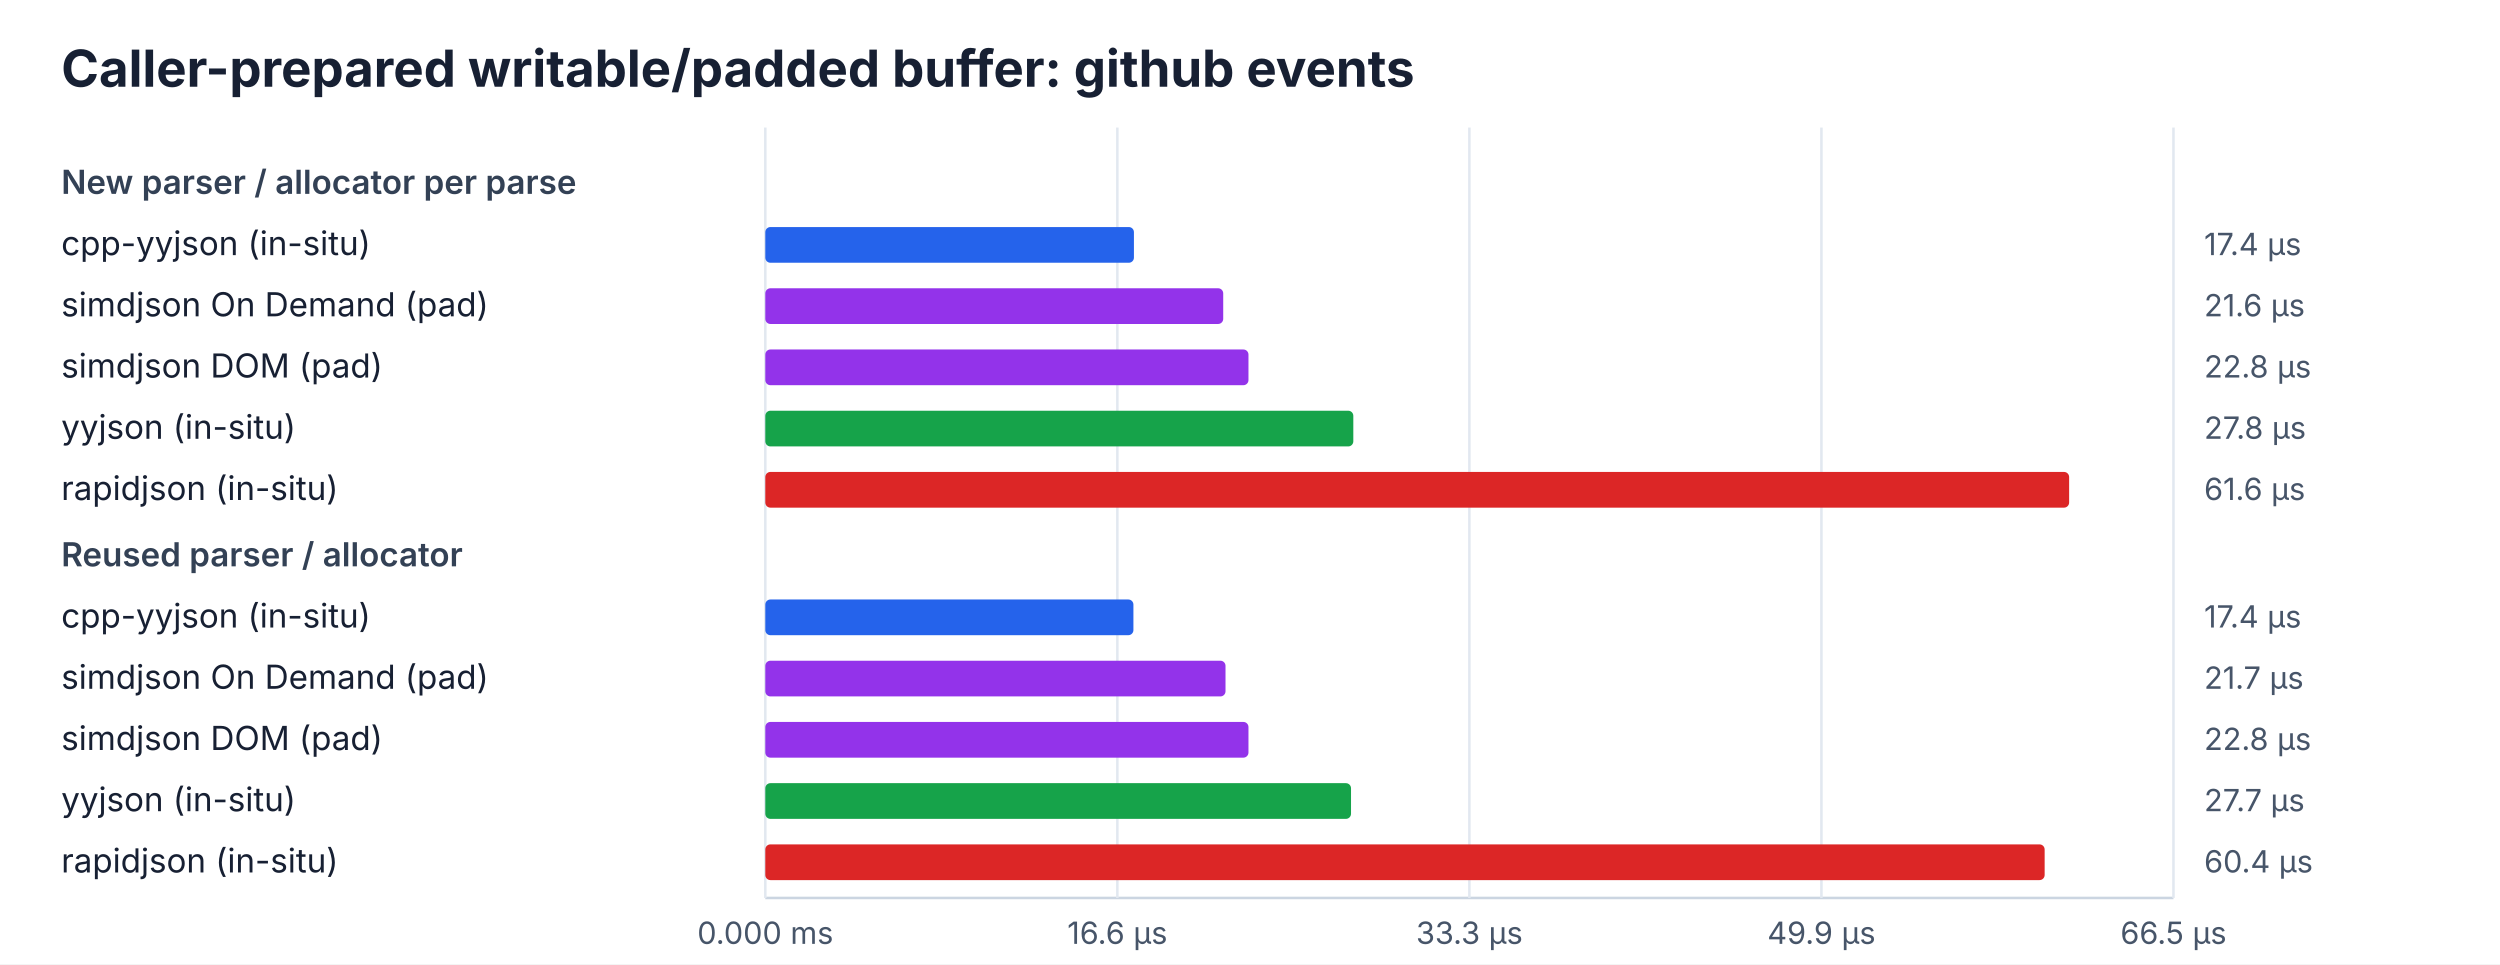
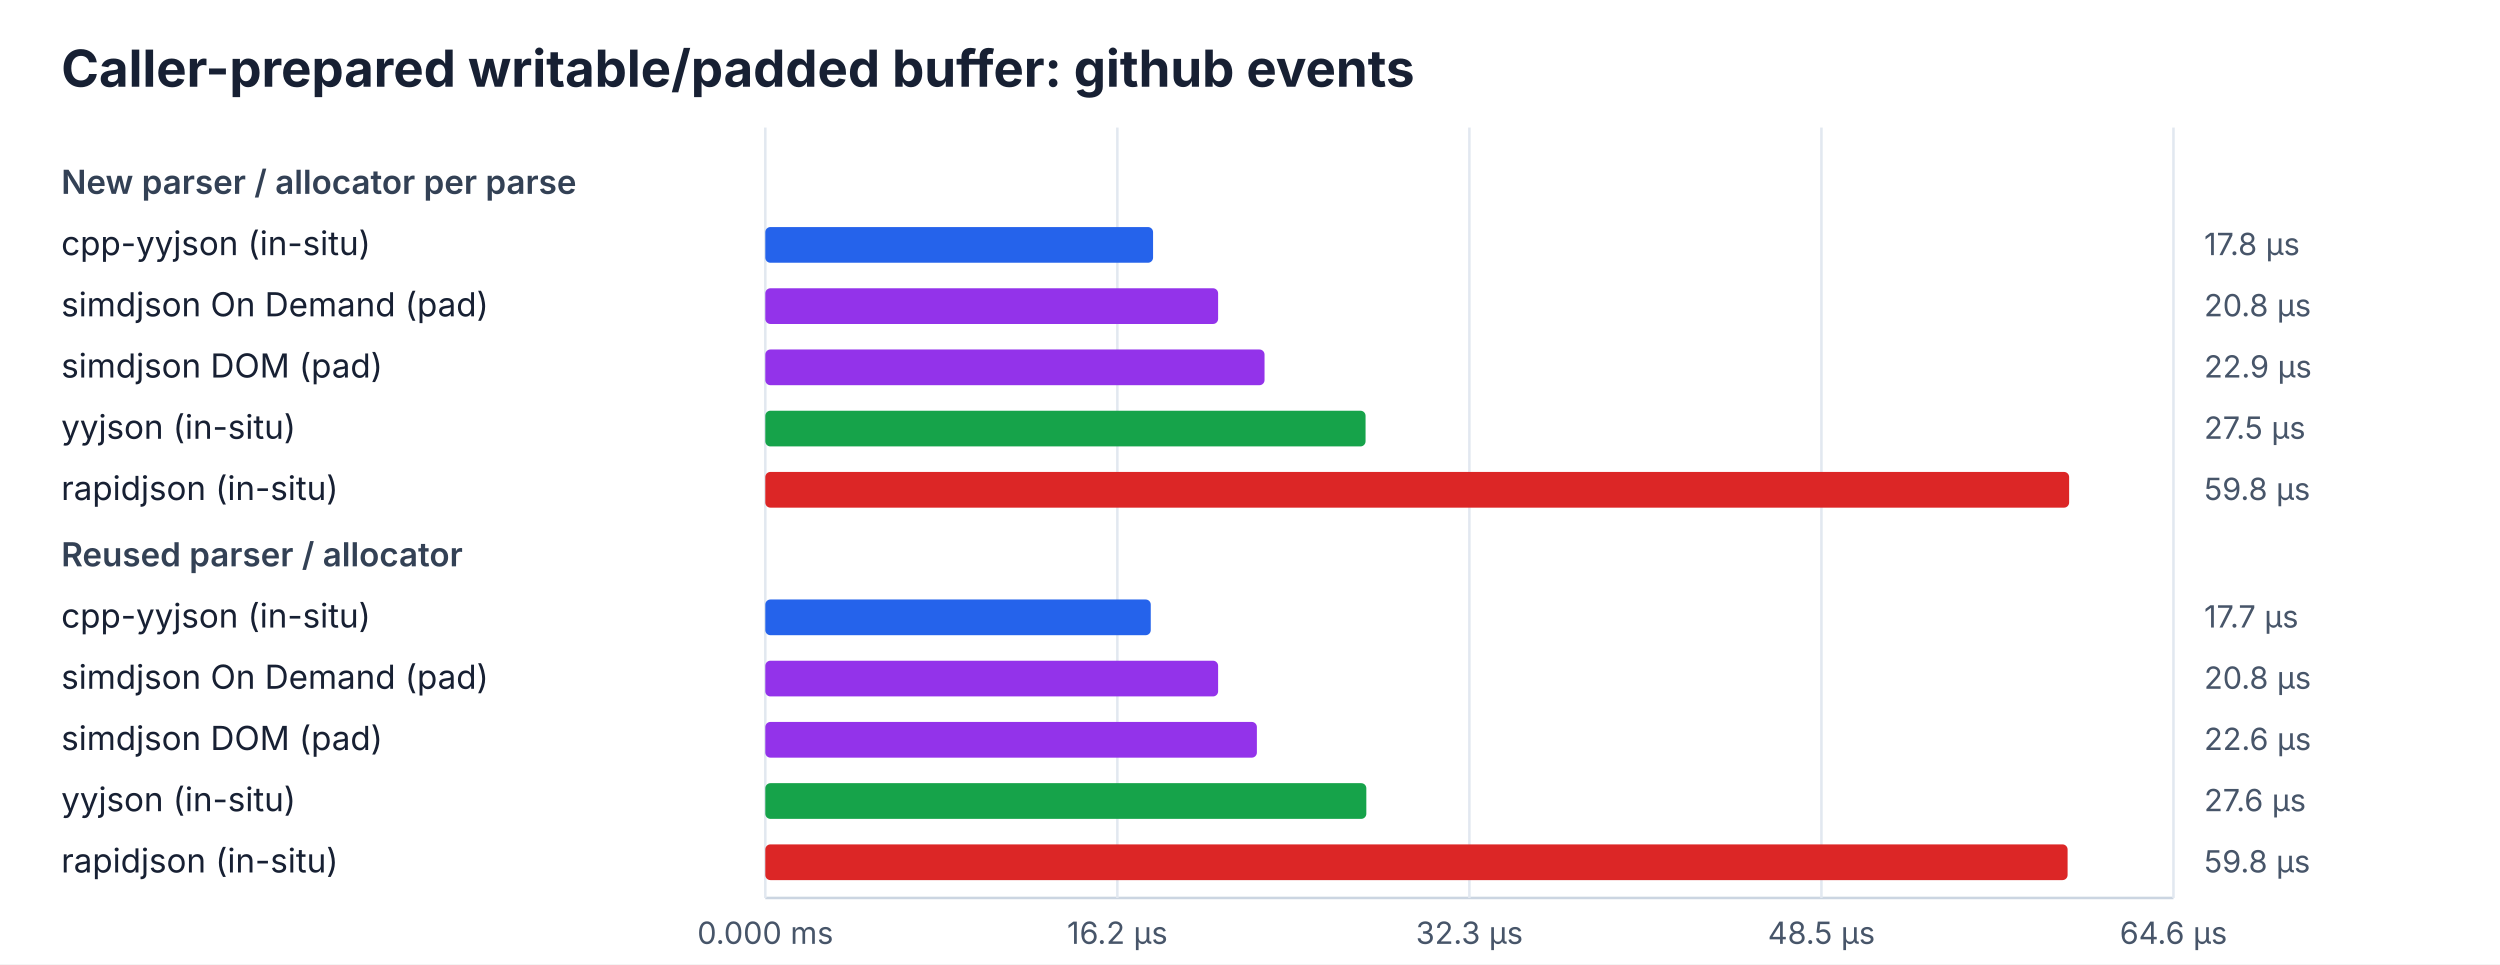
<svg xmlns="http://www.w3.org/2000/svg" width="980" height="378" viewBox="0 0 980 378">
  <rect width="100%" height="100%" fill="#ffffff" />
  <style>text{font-family:ui-sans-serif,system-ui,-apple-system,BlinkMacSystemFont,"Segoe UI",sans-serif;fill:#172033}.title{font-size:20px;font-weight:700}.heading{font-size:13px;font-weight:600;fill:#334155}.label{font-size:13px}.value{font-size:12px;fill:#475569}.axis{stroke:#cbd5e1;stroke-width:1}.grid{stroke:#e2e8f0;stroke-width:1}</style>
  <text x="24" y="34" class="title">Caller-prepared writable/padded buffer: github events</text>
  <line x1="300" y1="352" x2="852" y2="352" class="axis" />
  <line x1="300.0" y1="50" x2="300.0" y2="352" class="grid" />
  <text x="300.0" y="370" class="value" text-anchor="middle">0.000 ms</text>
  <line x1="438.0" y1="50" x2="438.0" y2="352" class="grid" />
-   <text x="438.0" y="370" class="value" text-anchor="middle">16.6 µs</text>
+   <text x="438.0" y="370" class="value" text-anchor="middle">16.2 µs</text>
  <line x1="576.0" y1="50" x2="576.0" y2="352" class="grid" />
-   <text x="576.0" y="370" class="value" text-anchor="middle">33.3 µs</text>
+   <text x="576.0" y="370" class="value" text-anchor="middle">32.3 µs</text>
  <line x1="714.0" y1="50" x2="714.0" y2="352" class="grid" />
-   <text x="714.0" y="370" class="value" text-anchor="middle">49.9 µs</text>
+   <text x="714.0" y="370" class="value" text-anchor="middle">48.5 µs</text>
  <line x1="852.0" y1="50" x2="852.0" y2="352" class="grid" />
-   <text x="852.0" y="370" class="value" text-anchor="middle">66.5 µs</text>
+   <text x="852.0" y="370" class="value" text-anchor="middle">64.6 µs</text>
  <text x="24" y="76" class="heading">New parser / allocator per parse</text>
  <text x="24" y="100" class="label">cpp-yyjson (in-situ)</text>
-   <rect x="300" y="89" width="144.5" height="14" rx="2" fill="#2563eb" />
-   <text x="864" y="100" class="value">17.4 µs</text>
+   <rect x="300" y="89" width="152.0" height="14" rx="2" fill="#2563eb" />
+   <text x="864" y="100" class="value">17.8 µs</text>
  <text x="24" y="124" class="label">simdjson On Demand (pad)</text>
-   <rect x="300" y="113" width="179.5" height="14" rx="2" fill="#9333ea" />
-   <text x="864" y="124" class="value">21.6 µs</text>
+   <rect x="300" y="113" width="177.5" height="14" rx="2" fill="#9333ea" />
+   <text x="864" y="124" class="value">20.8 µs</text>
  <text x="24" y="148" class="label">simdjson DOM (pad)</text>
-   <rect x="300" y="137" width="189.4" height="14" rx="2" fill="#9333ea" />
-   <text x="864" y="148" class="value">22.8 µs</text>
+   <rect x="300" y="137" width="195.7" height="14" rx="2" fill="#9333ea" />
+   <text x="864" y="148" class="value">22.9 µs</text>
  <text x="24" y="172" class="label">yyjson (in-situ)</text>
-   <rect x="300" y="161" width="230.5" height="14" rx="2" fill="#16a34a" />
-   <text x="864" y="172" class="value">27.8 µs</text>
+   <rect x="300" y="161" width="235.3" height="14" rx="2" fill="#16a34a" />
+   <text x="864" y="172" class="value">27.5 µs</text>
  <text x="24" y="196" class="label">rapidjson (in-situ)</text>
  <rect x="300" y="185" width="511.1" height="14" rx="2" fill="#dc2626" />
-   <text x="864" y="196" class="value">61.6 µs</text>
+   <text x="864" y="196" class="value">59.8 µs</text>
  <text x="24" y="222" class="heading">Reused parser / allocator</text>
  <text x="24" y="246" class="label">cpp-yyjson (in-situ)</text>
-   <rect x="300" y="235" width="144.3" height="14" rx="2" fill="#2563eb" />
-   <text x="864" y="246" class="value">17.4 µs</text>
+   <rect x="300" y="235" width="151.1" height="14" rx="2" fill="#2563eb" />
+   <text x="864" y="246" class="value">17.7 µs</text>
  <text x="24" y="270" class="label">simdjson On Demand (pad)</text>
-   <rect x="300" y="259" width="180.4" height="14" rx="2" fill="#9333ea" />
-   <text x="864" y="270" class="value">21.7 µs</text>
+   <rect x="300" y="259" width="177.5" height="14" rx="2" fill="#9333ea" />
+   <text x="864" y="270" class="value">20.8 µs</text>
  <text x="24" y="294" class="label">simdjson DOM (pad)</text>
-   <rect x="300" y="283" width="189.4" height="14" rx="2" fill="#9333ea" />
-   <text x="864" y="294" class="value">22.8 µs</text>
+   <rect x="300" y="283" width="192.7" height="14" rx="2" fill="#9333ea" />
+   <text x="864" y="294" class="value">22.6 µs</text>
  <text x="24" y="318" class="label">yyjson (in-situ)</text>
-   <rect x="300" y="307" width="229.6" height="14" rx="2" fill="#16a34a" />
-   <text x="864" y="318" class="value">27.7 µs</text>
+   <rect x="300" y="307" width="235.6" height="14" rx="2" fill="#16a34a" />
+   <text x="864" y="318" class="value">27.6 µs</text>
  <text x="24" y="342" class="label">rapidjson (in-situ)</text>
-   <rect x="300" y="331" width="501.5" height="14" rx="2" fill="#dc2626" />
-   <text x="864" y="342" class="value">60.4 µs</text>
+   <rect x="300" y="331" width="510.5" height="14" rx="2" fill="#dc2626" />
+   <text x="864" y="342" class="value">59.8 µs</text>
</svg>
